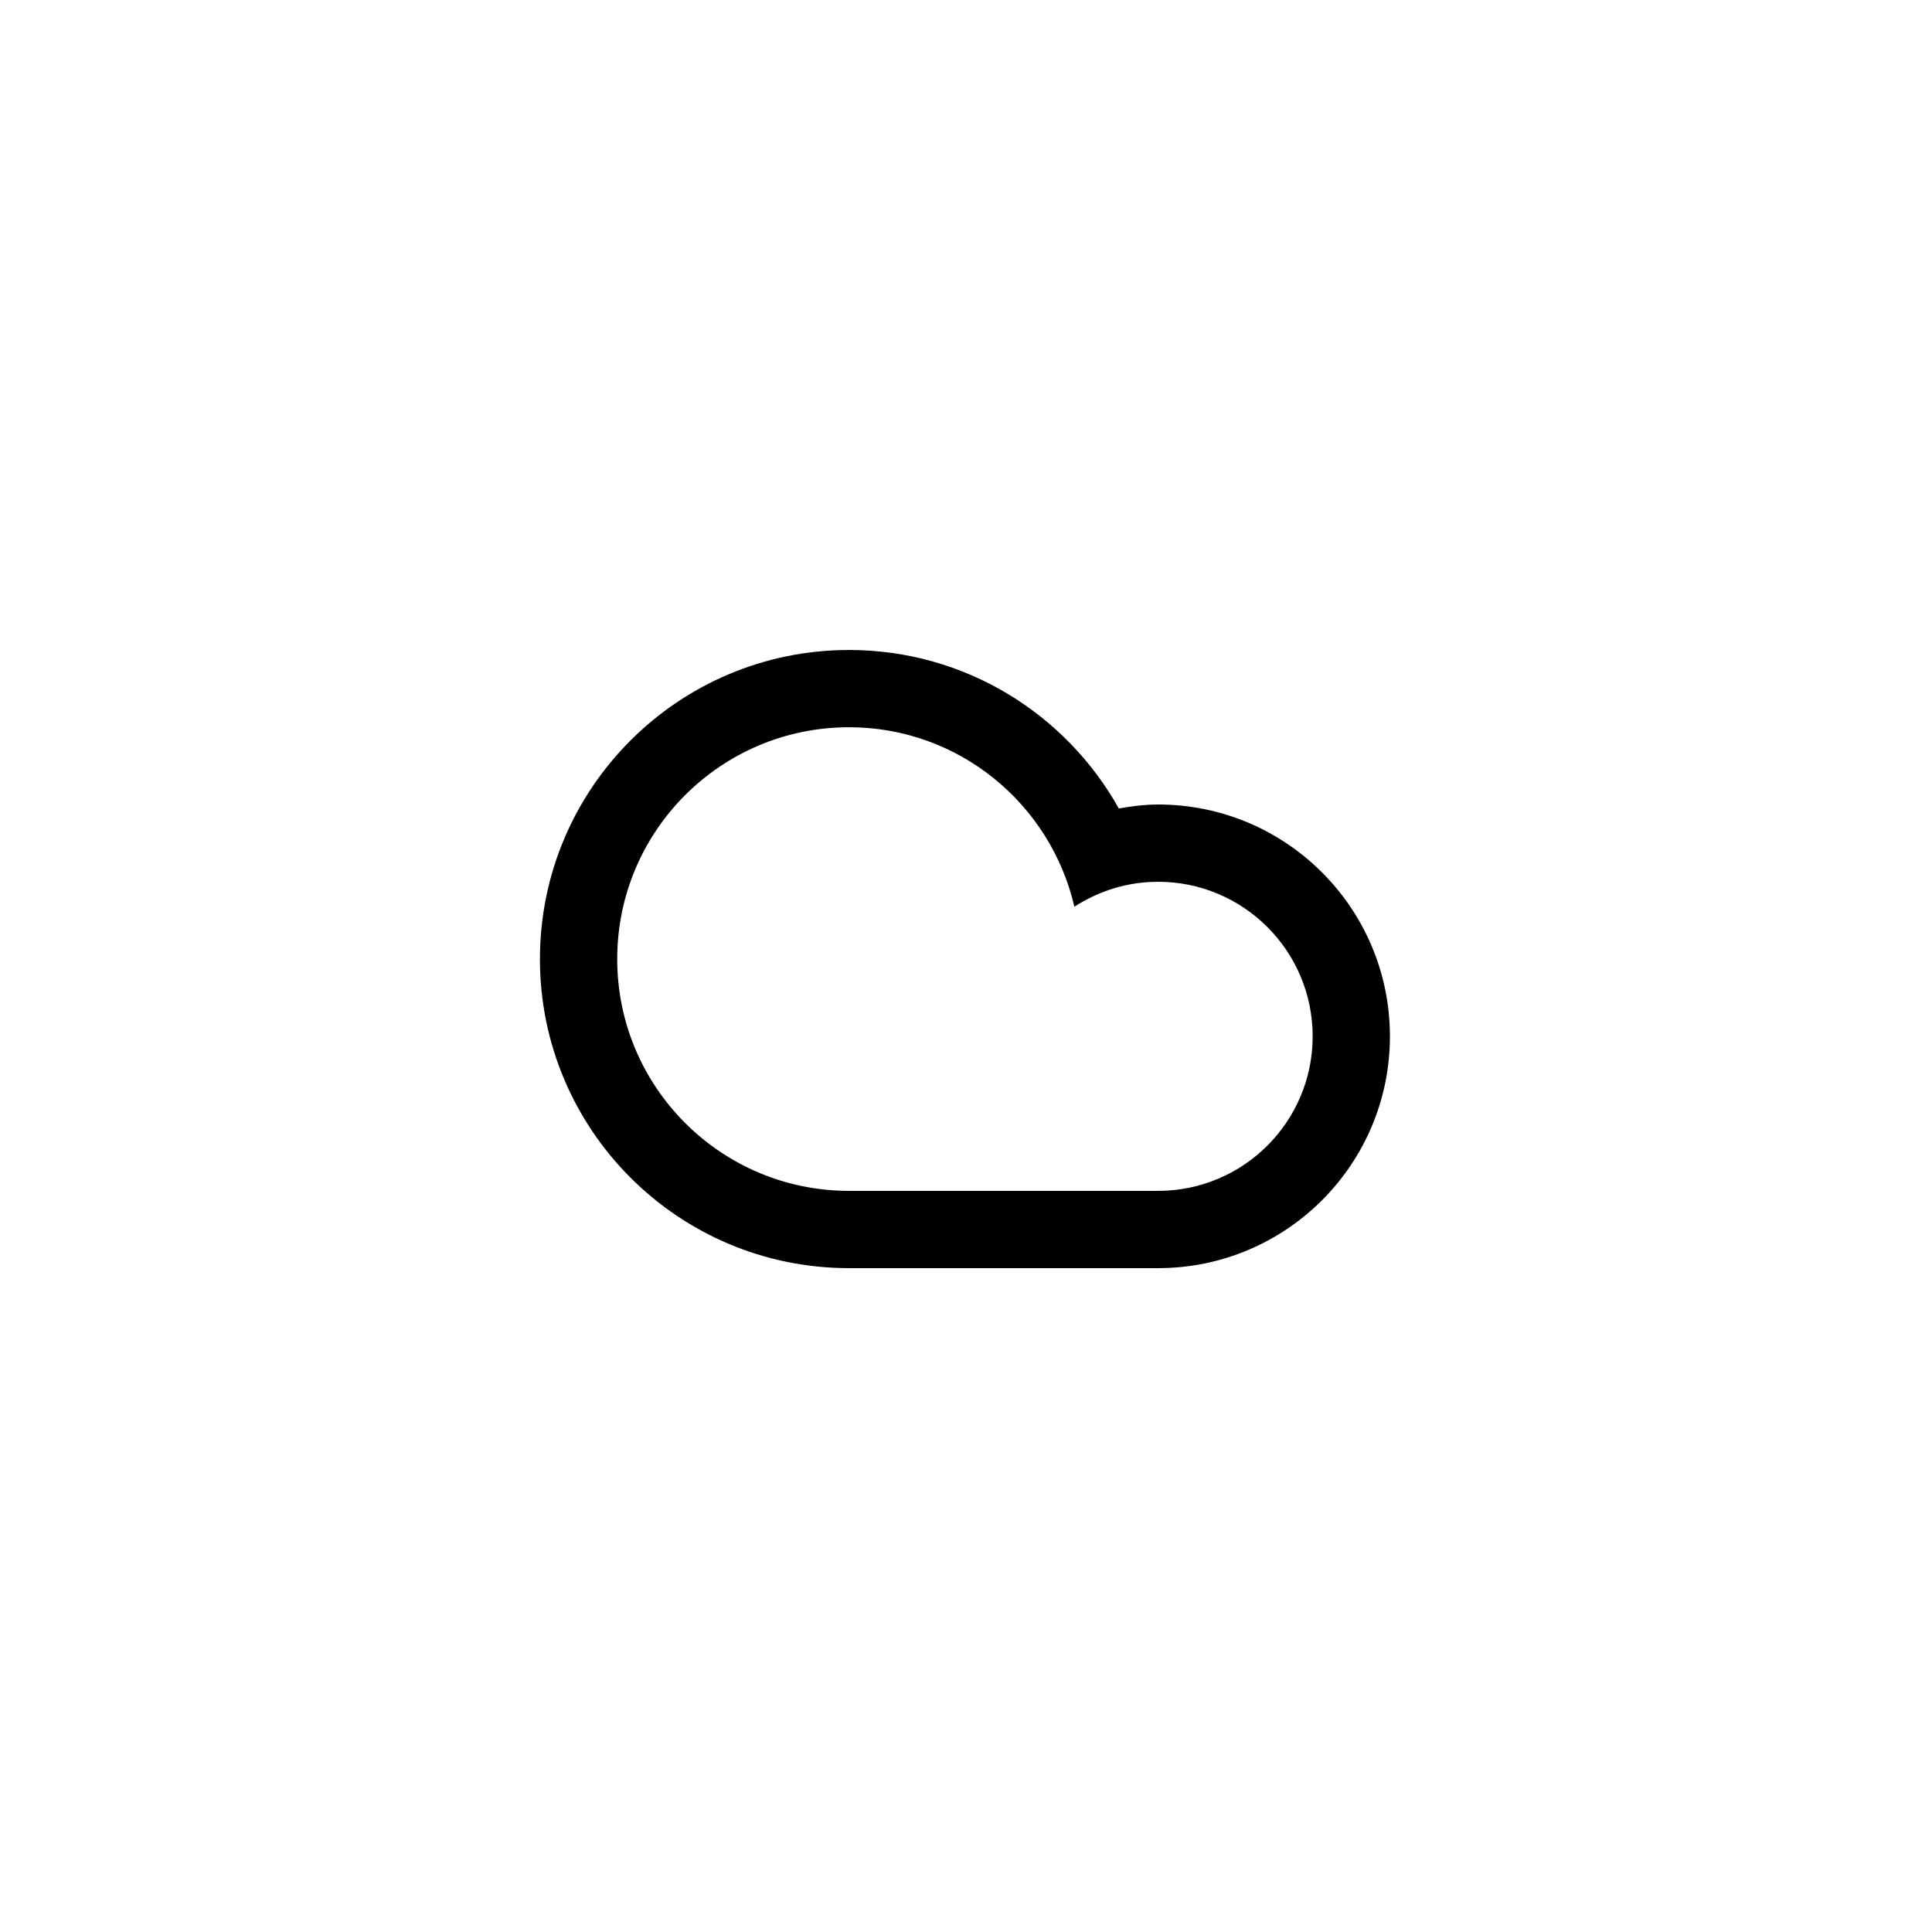
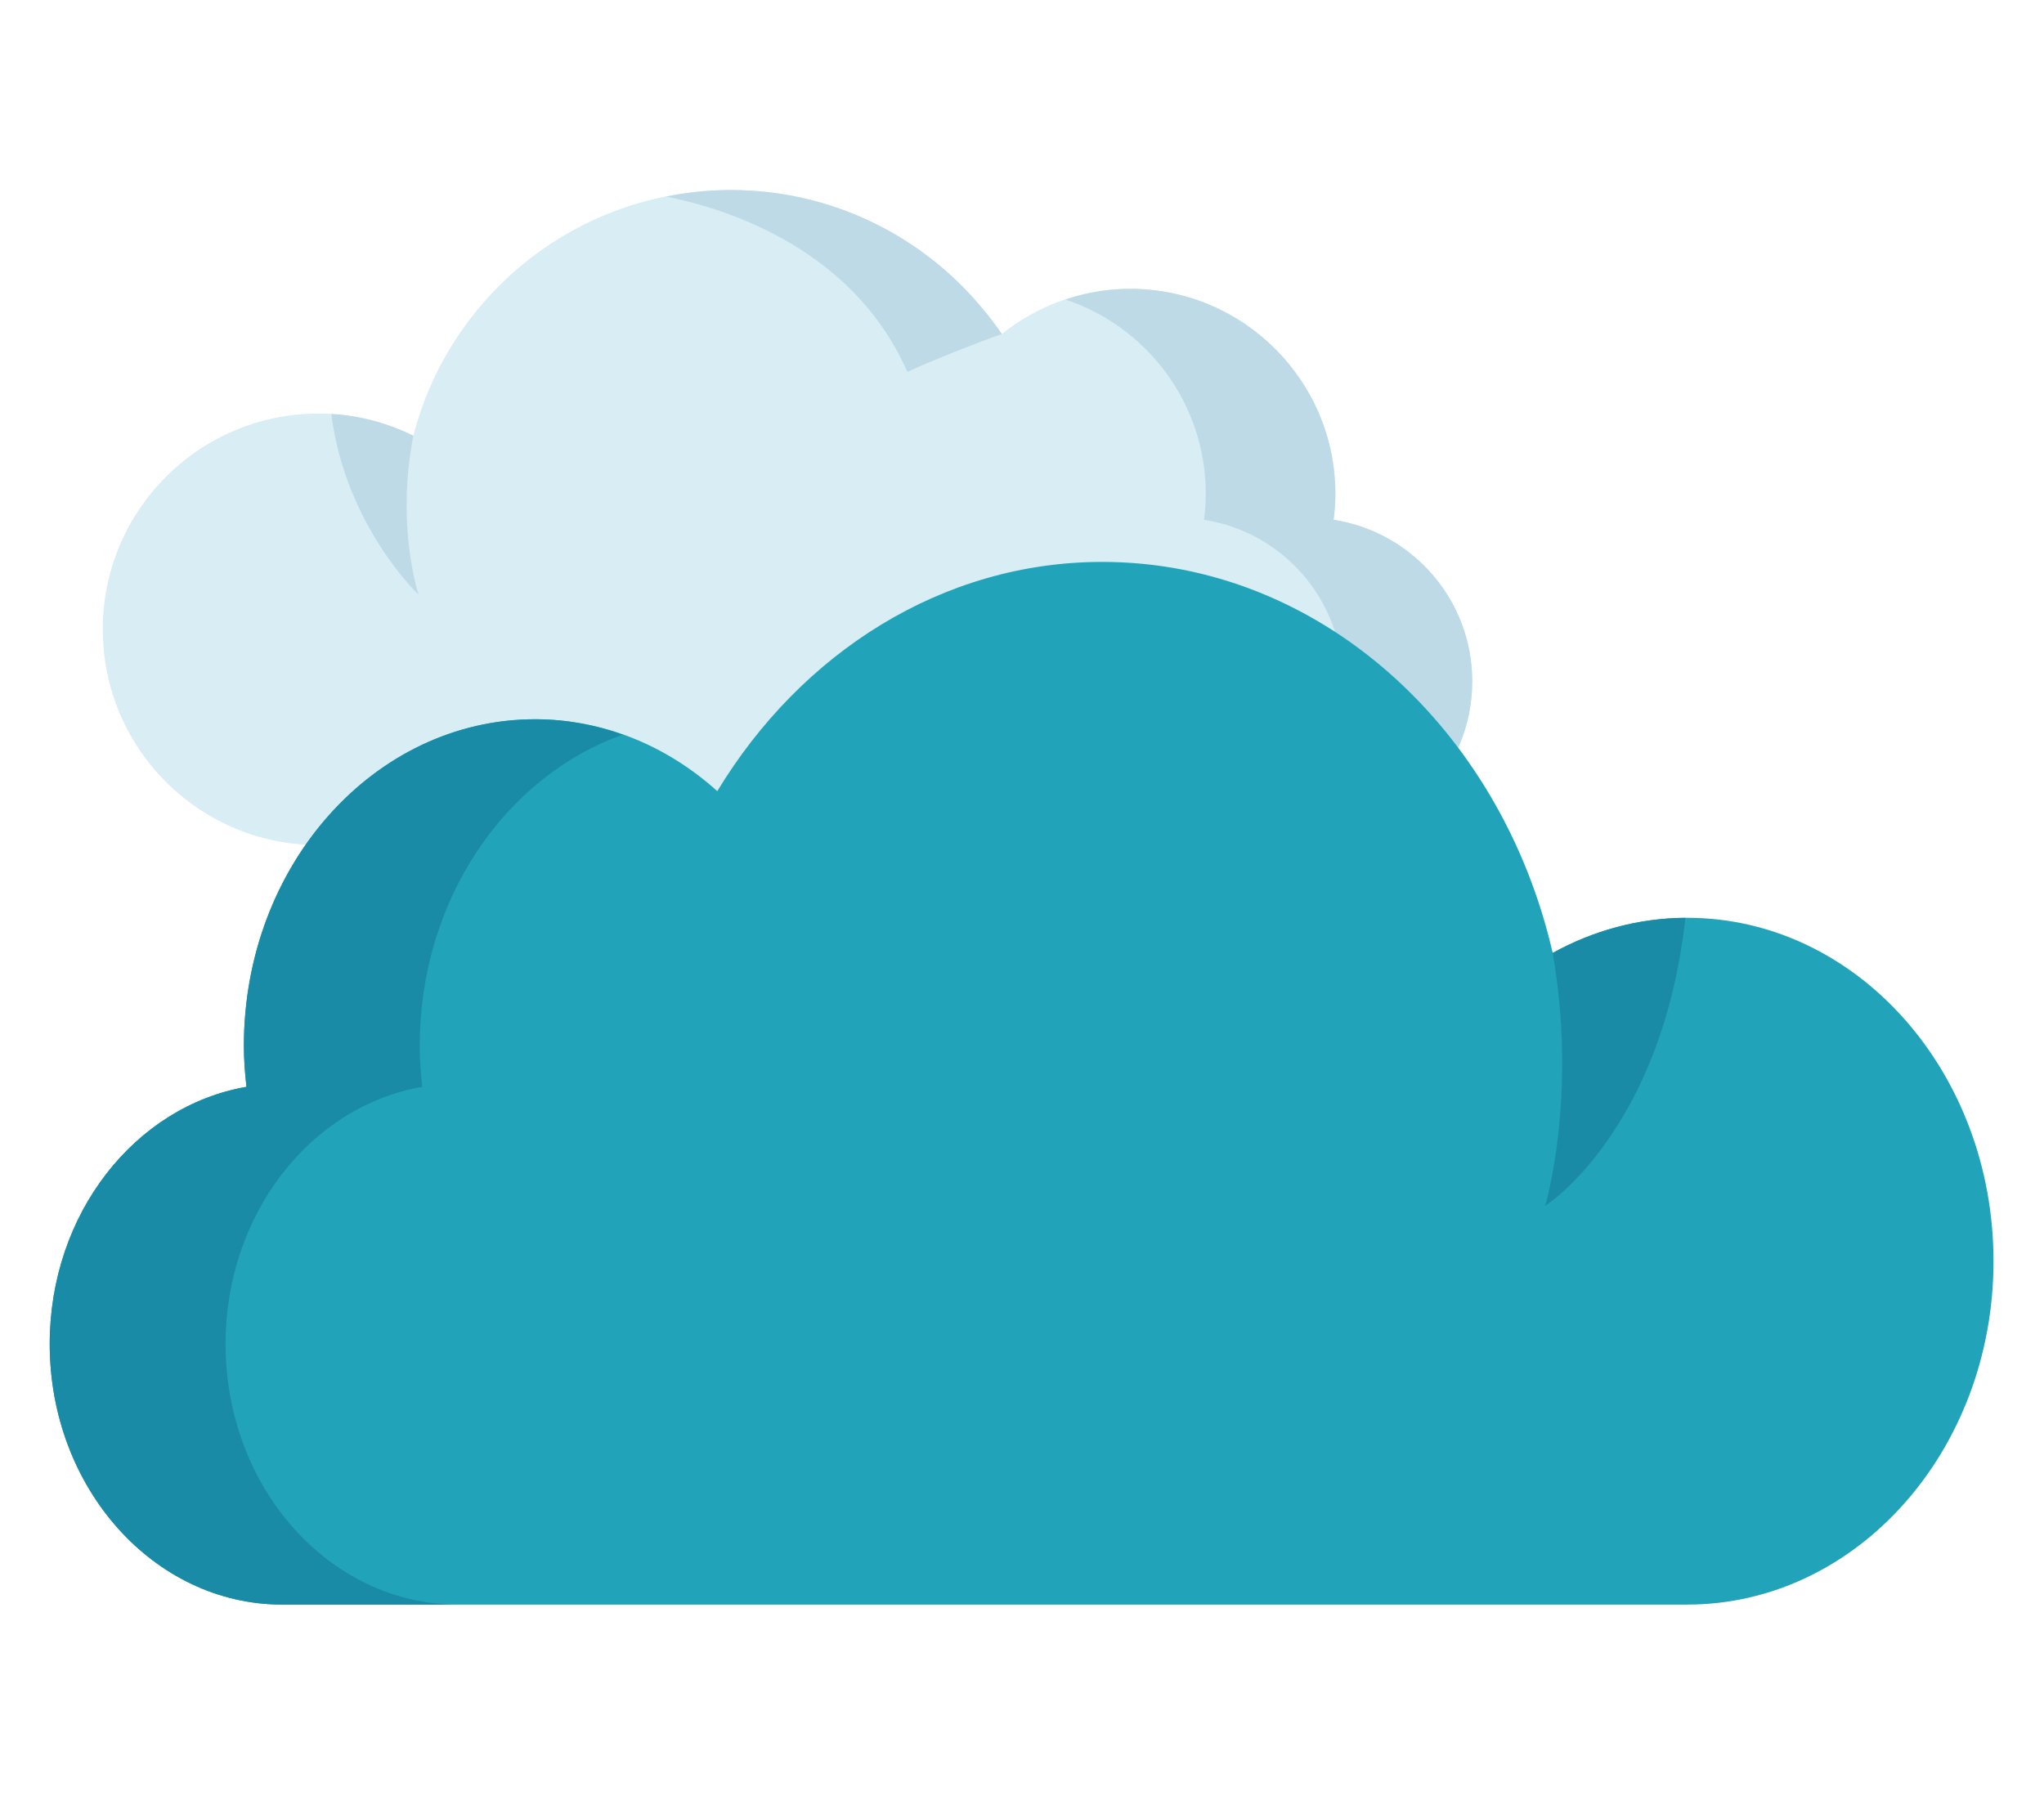
- <svg xmlns="http://www.w3.org/2000/svg" version="1.1" id="Layer_1" x="0px" y="0px" width="100px" height="100px" viewBox="0 0 100 100" enable-background="new 0 0 100 100" xml:space="preserve">
-   <path fill-rule="evenodd" clip-rule="evenodd" d="M43.945,65.639c-8.835,0-15.998-7.162-15.998-15.998  c0-8.836,7.163-15.998,15.998-15.998c6.004,0,11.229,3.312,13.965,8.203c0.664-0.113,1.338-0.205,2.033-0.205  c6.627,0,11.999,5.373,11.999,12c0,6.625-5.372,11.998-11.999,11.998C57.168,65.639,47.143,65.639,43.945,65.639z M59.943,61.639  c4.418,0,8-3.582,8-7.998c0-4.418-3.582-8-8-8c-1.6,0-3.082,0.481-4.333,1.291c-1.231-5.316-5.974-9.29-11.665-9.29  c-6.626,0-11.998,5.372-11.998,11.999c0,6.626,5.372,11.998,11.998,11.998C47.562,61.639,56.924,61.639,59.943,61.639z" />
+ <svg xmlns="http://www.w3.org/2000/svg" width="100%" height="100%" viewBox="0 0 872 766" version="1.1" xml:space="preserve" style="fill-rule:evenodd;clip-rule:evenodd;stroke-linejoin:round;stroke-miterlimit:2;">
+   <g transform="matrix(1,0,0,1,-9634.73,-1015.96)">
+     <g id="_8" transform="matrix(0.714264,0,0,0.683311,6713.76,885.379)">
+       <rect x="4089.49" y="191.094" width="1220.26" height="1120.61" style="fill:none;" />
+       <g transform="matrix(0.854791,0,0,0.854791,430.098,-219.003)">
+         <g transform="matrix(54.5483,0,0,57.0192,4316.53,-1044.96)">
+           <path d="M16.432,33.4C16.446,33.292 16.455,33.182 16.455,33.07C16.455,31.619 15.278,30.441 13.826,30.441C13.204,30.441 12.633,30.659 12.182,31.02C11.428,29.907 10.155,29.175 8.709,29.175C6.753,29.175 5.11,30.513 4.644,32.323C4.277,32.143 3.866,32.039 3.43,32.039C1.903,32.039 0.666,33.277 0.666,34.804C0.666,36.331 1.903,37.568 3.43,37.568L16.11,37.568C17.268,37.568 18.208,36.628 18.208,35.47C18.208,34.421 17.437,33.556 16.432,33.4Z" style="fill:rgb(217,237,244);fill-rule:nonzero;" />
+         </g>
+         <g transform="matrix(54.5483,0,0,57.0192,4316.53,-1044.96)">
+           <path d="M16.432,33.4C16.446,33.292 16.455,33.182 16.455,33.07C16.455,31.619 15.278,30.441 13.826,30.441C13.536,30.441 13.258,30.49 12.997,30.578C14.041,30.925 14.795,31.909 14.795,33.07C14.795,33.182 14.786,33.292 14.772,33.4C15.777,33.556 16.548,34.421 16.548,35.47C16.548,36.628 15.608,37.568 14.45,37.568L16.11,37.568C17.268,37.568 18.208,36.628 18.208,35.47C18.208,34.421 17.437,33.556 16.432,33.4Z" style="fill:rgb(190,218,230);fill-rule:nonzero;" />
+         </g>
+         <g transform="matrix(54.5483,0,0,57.0192,4316.53,-1044.96)">
+           <path d="M10.973,31.505C11.314,31.347 11.895,31.12 12.182,31.02C12.039,30.805 11.807,30.544 11.742,30.477C10.979,29.676 9.903,29.175 8.709,29.175C8.426,29.175 8.151,29.206 7.884,29.259C8.978,29.48 10.353,30.099 10.973,31.505Z" style="fill:rgb(190,218,230);fill-rule:nonzero;" />
+         </g>
+         <g transform="matrix(54.5483,0,0,57.0192,4316.53,-1044.96)">
+           <path d="M3.593,32.044C3.774,33.477 4.711,34.359 4.711,34.359C4.711,34.359 4.417,33.482 4.644,32.323C4.323,32.165 3.969,32.066 3.593,32.044Z" style="fill:rgb(190,218,230);fill-rule:nonzero;" />
+         </g>
+       </g>
+       <g transform="matrix(-1.13999,0,0,1.27824,10035.7,-376.769)">
+         <g transform="matrix(54.5483,0,0,57.0192,1545.5,-2518.68)">
+           <path d="M64.922,61.275C64.937,61.16 64.947,61.043 64.947,60.924C64.947,59.378 63.694,58.126 62.149,58.126C61.487,58.126 60.879,58.357 60.4,58.742C59.596,57.558 58.241,56.778 56.702,56.778C54.621,56.778 52.872,58.202 52.376,60.128C51.986,59.937 51.549,59.827 51.084,59.827C49.459,59.827 48.142,61.144 48.142,62.769C48.142,64.394 49.459,65.711 51.084,65.711L64.579,65.711C65.812,65.711 66.812,64.711 66.812,63.478C66.812,62.362 65.992,61.441 64.922,61.275Z" style="fill:rgb(33,163,185);fill-rule:nonzero;" />
+         </g>
+         <g transform="matrix(54.5483,0,0,57.0192,1545.5,-2518.68)">
+           <path d="M64.922,61.275C64.937,61.16 64.947,61.043 64.947,60.924C64.947,59.378 63.694,58.126 62.149,58.126C61.856,58.126 61.574,58.174 61.308,58.258C62.439,58.617 63.258,59.674 63.258,60.924C63.258,61.043 63.248,61.16 63.234,61.275C64.303,61.441 65.123,62.362 65.123,63.478C65.123,64.711 64.123,65.711 62.89,65.711L64.579,65.711C65.812,65.711 66.812,64.711 66.812,63.478C66.812,62.362 65.992,61.441 64.922,61.275Z" style="fill:rgb(26,139,166);fill-rule:nonzero;" />
+         </g>
+         <g transform="matrix(54.5483,0,0,57.0192,1545.5,-2518.68)">
+           <path d="M51.101,59.827C51.33,61.661 52.448,62.295 52.448,62.295C52.448,62.295 52.135,61.362 52.376,60.128C51.991,59.939 51.559,59.83 51.101,59.827Z" style="fill:rgb(26,139,166);fill-rule:nonzero;" />
+         </g>
+       </g>
+     </g>
+   </g>
</svg>
